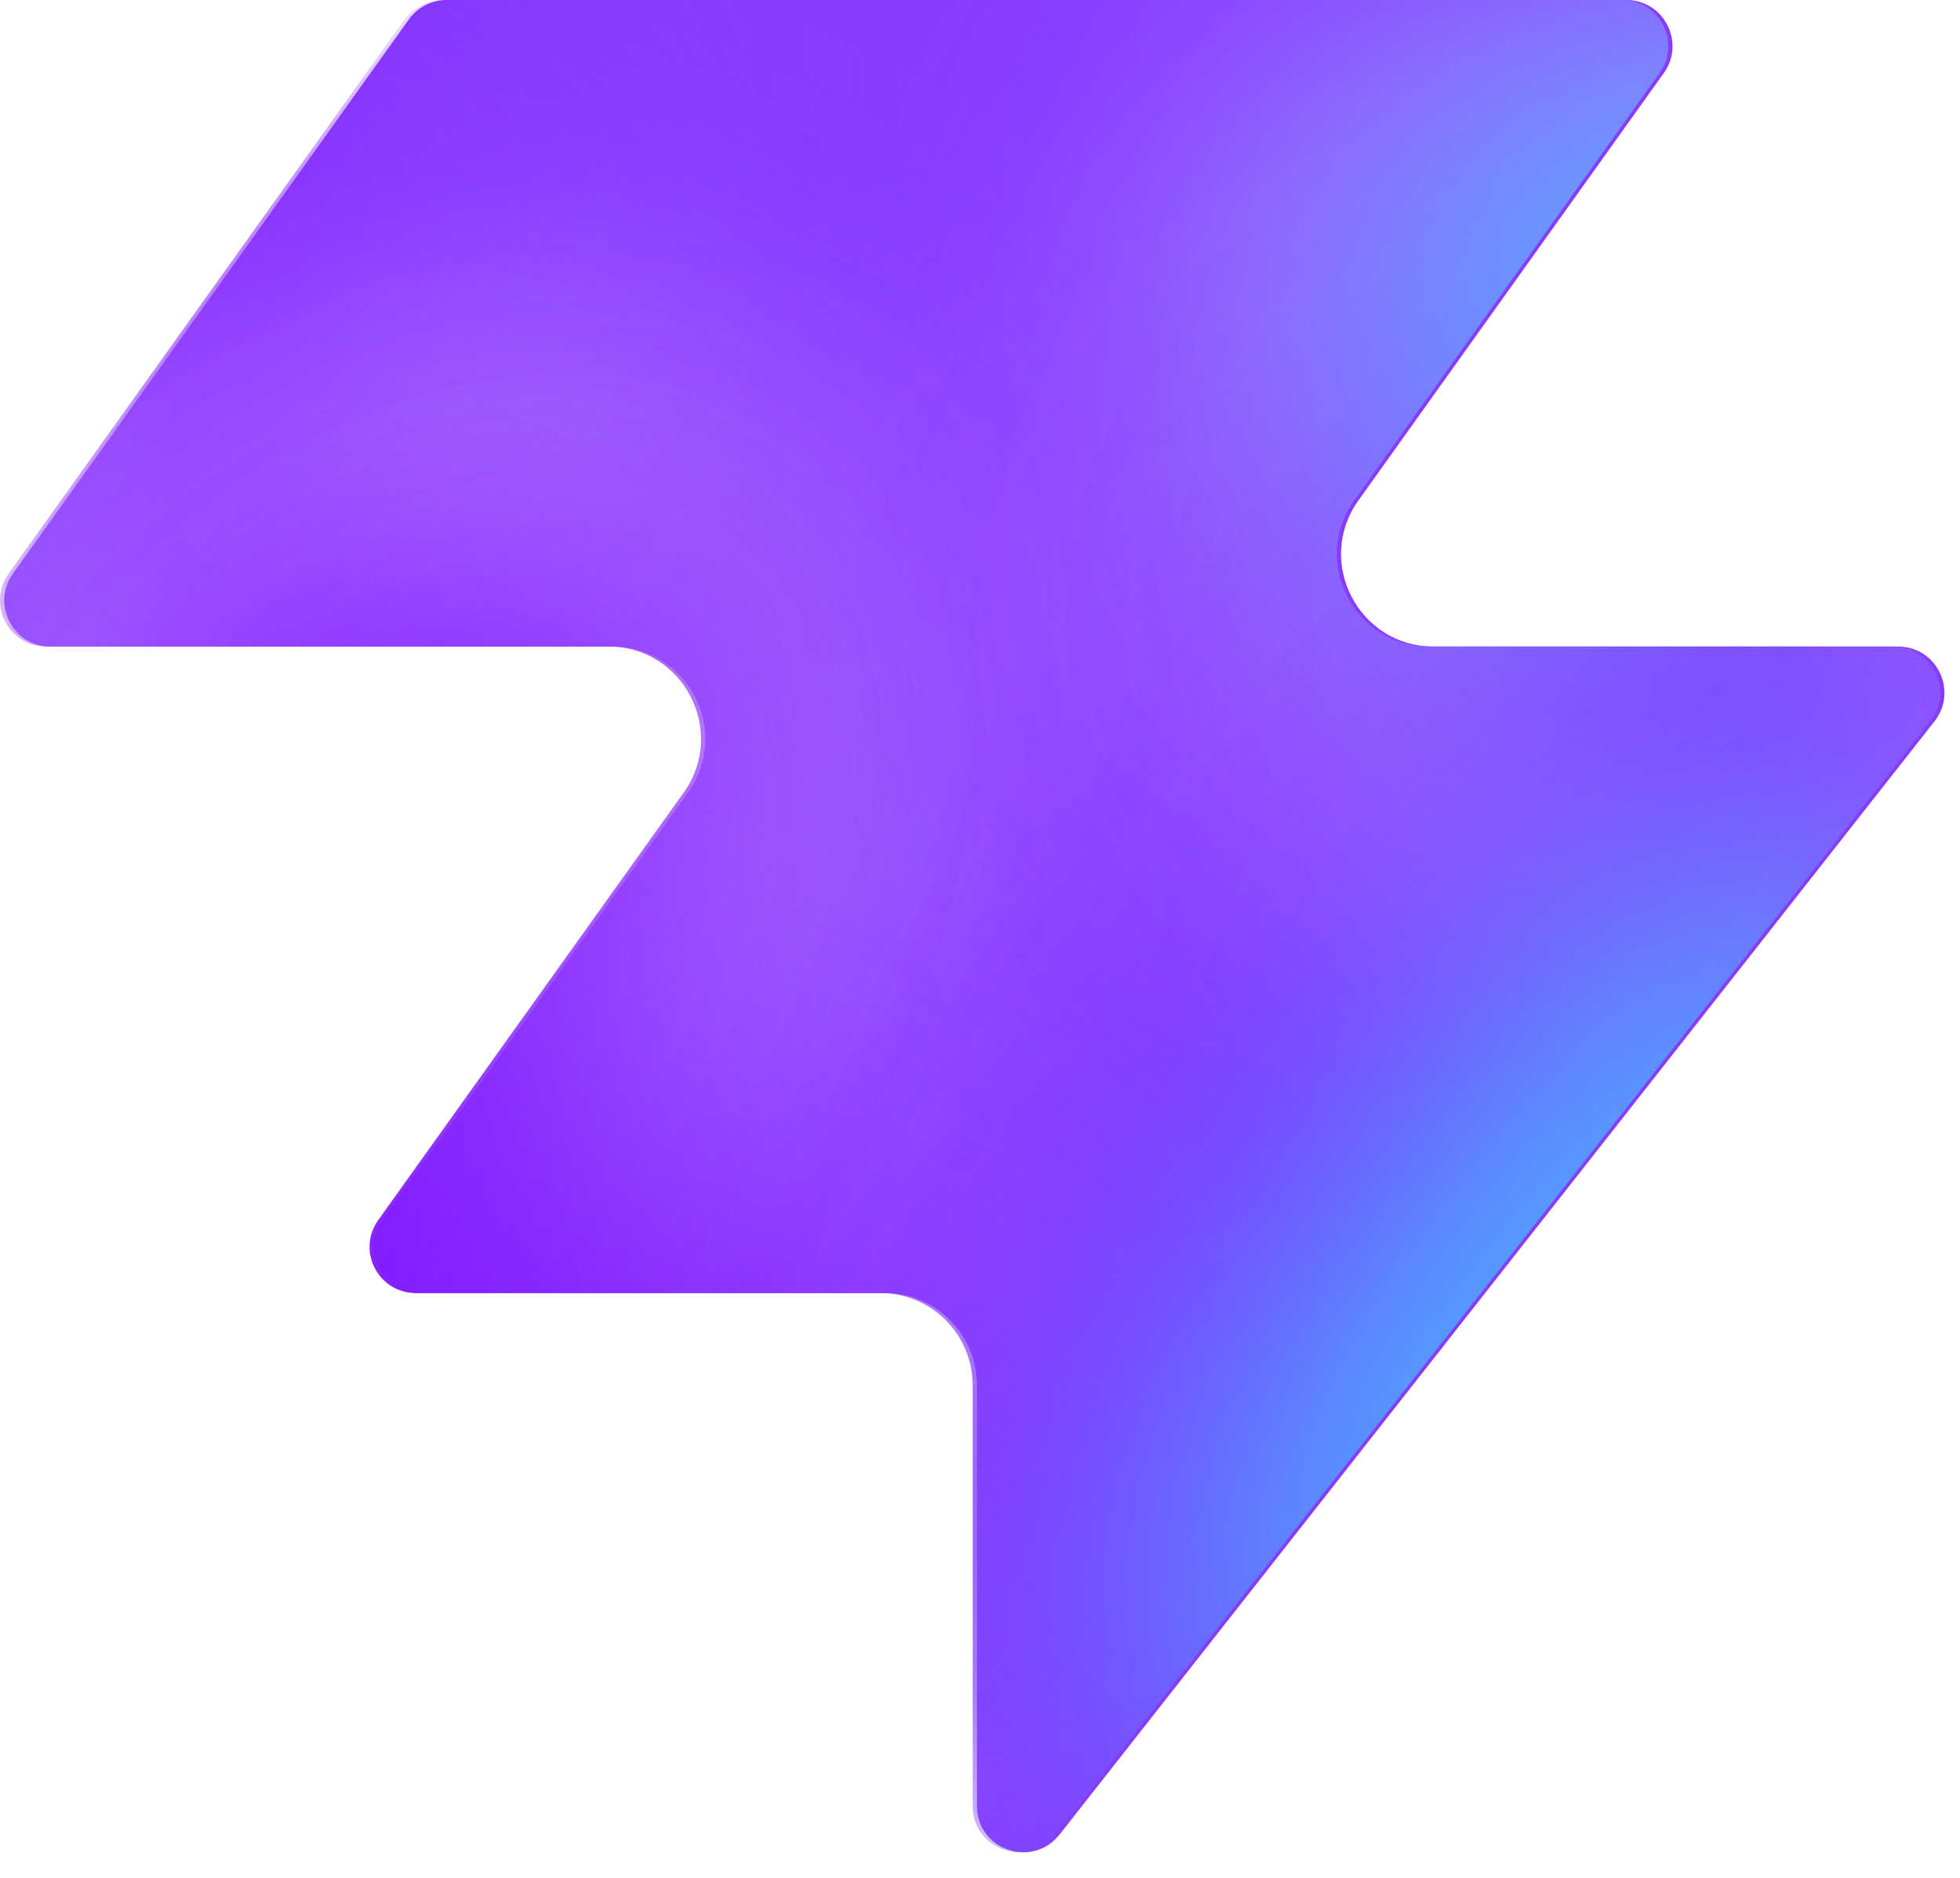
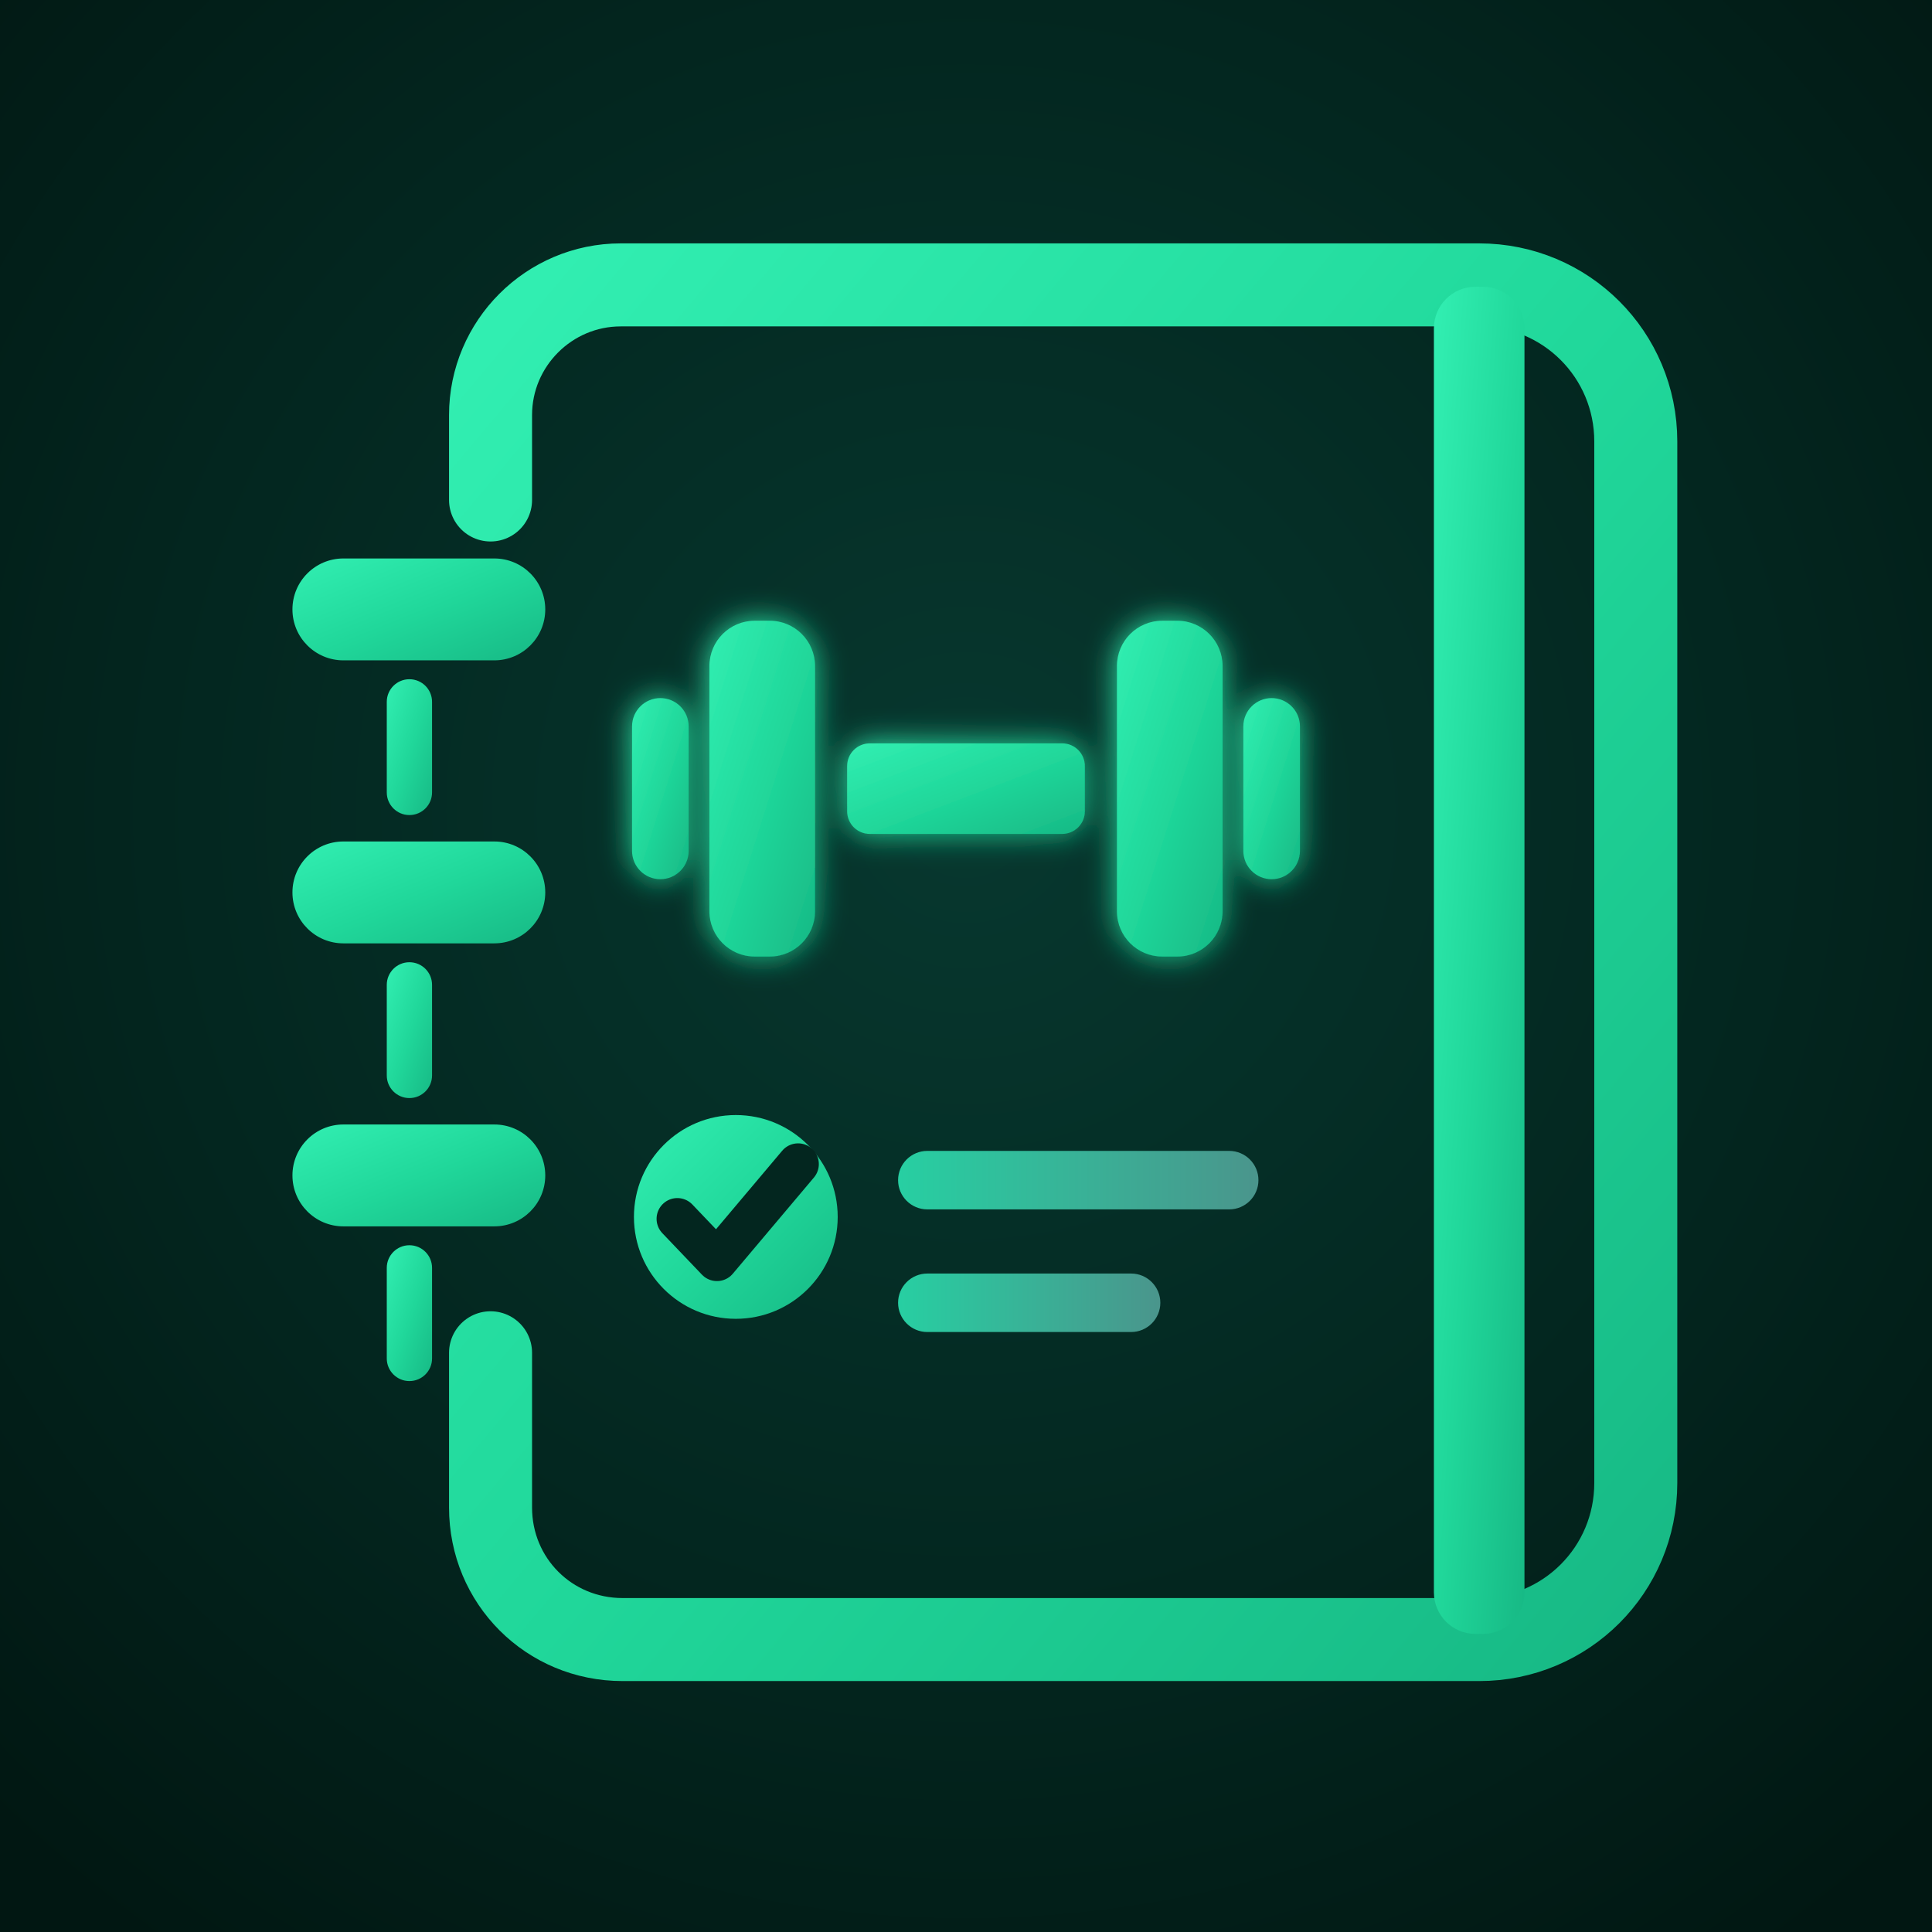
- <svg xmlns="http://www.w3.org/2000/svg" width="48" height="46" fill="none" viewBox="0 0 48 46">
-   <path fill="#863bff" d="M25.946 44.938c-.664.845-2.021.375-2.021-.698V33.937a2.26 2.26 0 0 0-2.262-2.262H10.287c-.92 0-1.456-1.04-.92-1.788l7.48-10.471c1.07-1.497 0-3.578-1.842-3.578H1.237c-.92 0-1.456-1.04-.92-1.788L10.013.474c.214-.297.556-.474.92-.474h28.894c.92 0 1.456 1.04.92 1.788l-7.48 10.471c-1.07 1.498 0 3.579 1.842 3.579h11.377c.943 0 1.473 1.088.89 1.83L25.947 44.94z" style="fill:#863bff;fill:color(display-p3 .525 .23 1);fill-opacity:1" />
-   <mask id="a" width="48" height="46" x="0" y="0" maskUnits="userSpaceOnUse" style="mask-type:alpha">
-     <path fill="#000" d="M25.842 44.938c-.664.844-2.021.375-2.021-.698V33.937a2.26 2.26 0 0 0-2.262-2.262H10.183c-.92 0-1.456-1.04-.92-1.788l7.48-10.471c1.07-1.498 0-3.579-1.842-3.579H1.133c-.92 0-1.456-1.04-.92-1.787L9.91.473c.214-.297.556-.474.92-.474h28.894c.92 0 1.456 1.04.92 1.788l-7.48 10.471c-1.07 1.498 0 3.578 1.842 3.578h11.377c.943 0 1.473 1.088.89 1.832L25.843 44.94z" style="fill:#000;fill-opacity:1" />
-   </mask>
-   <g mask="url(#a)">
-     <g filter="url(#b)">
-       <ellipse cx="5.508" cy="14.704" fill="#ede6ff" rx="5.508" ry="14.704" style="fill:#ede6ff;fill:color(display-p3 .927 .903 1);fill-opacity:1" transform="matrix(.00324 1 1 -.00324 -4.47 31.516)" />
-     </g>
-     <g filter="url(#c)">
-       <ellipse cx="10.399" cy="29.851" fill="#ede6ff" rx="10.399" ry="29.851" style="fill:#ede6ff;fill:color(display-p3 .927 .903 1);fill-opacity:1" transform="matrix(.00324 1 1 -.00324 -39.328 7.883)" />
-     </g>
-     <g filter="url(#d)">
-       <ellipse cx="5.508" cy="30.487" fill="#7e14ff" rx="5.508" ry="30.487" style="fill:#7e14ff;fill:color(display-p3 .492 .077 1);fill-opacity:1" transform="rotate(89.814 -25.913 -14.639)scale(1 -1)" />
-     </g>
-     <g filter="url(#e)">
-       <ellipse cx="5.508" cy="30.599" fill="#7e14ff" rx="5.508" ry="30.599" style="fill:#7e14ff;fill:color(display-p3 .492 .077 1);fill-opacity:1" transform="rotate(89.814 -32.644 -3.334)scale(1 -1)" />
-     </g>
-     <g filter="url(#f)">
-       <ellipse cx="5.508" cy="30.599" fill="#7e14ff" rx="5.508" ry="30.599" style="fill:#7e14ff;fill:color(display-p3 .492 .077 1);fill-opacity:1" transform="matrix(.00324 1 1 -.00324 -34.34 30.47)" />
-     </g>
-     <g filter="url(#g)">
-       <ellipse cx="14.072" cy="22.078" fill="#ede6ff" rx="14.072" ry="22.078" style="fill:#ede6ff;fill:color(display-p3 .927 .903 1);fill-opacity:1" transform="rotate(93.35 24.506 48.493)scale(-1 1)" />
-     </g>
-     <g filter="url(#h)">
-       <ellipse cx="3.47" cy="21.501" fill="#7e14ff" rx="3.47" ry="21.501" style="fill:#7e14ff;fill:color(display-p3 .492 .077 1);fill-opacity:1" transform="rotate(89.009 28.708 47.59)scale(-1 1)" />
-     </g>
-     <g filter="url(#i)">
-       <ellipse cx="3.47" cy="21.501" fill="#7e14ff" rx="3.47" ry="21.501" style="fill:#7e14ff;fill:color(display-p3 .492 .077 1);fill-opacity:1" transform="rotate(89.009 28.708 47.59)scale(-1 1)" />
-     </g>
-     <g filter="url(#j)">
-       <ellipse cx=".387" cy="8.972" fill="#7e14ff" rx="4.407" ry="29.108" style="fill:#7e14ff;fill:color(display-p3 .492 .077 1);fill-opacity:1" transform="rotate(39.51 .387 8.972)" />
-     </g>
-     <g filter="url(#k)">
-       <ellipse cx="47.523" cy="-6.092" fill="#7e14ff" rx="4.407" ry="29.108" style="fill:#7e14ff;fill:color(display-p3 .492 .077 1);fill-opacity:1" transform="rotate(37.892 47.523 -6.092)" />
-     </g>
-     <g filter="url(#l)">
-       <ellipse cx="41.412" cy="6.333" fill="#47bfff" rx="5.971" ry="9.665" style="fill:#47bfff;fill:color(display-p3 .28 .748 1);fill-opacity:1" transform="rotate(37.892 41.412 6.333)" />
-     </g>
-     <g filter="url(#m)">
-       <ellipse cx="-1.879" cy="38.332" fill="#7e14ff" rx="4.407" ry="29.108" style="fill:#7e14ff;fill:color(display-p3 .492 .077 1);fill-opacity:1" transform="rotate(37.892 -1.88 38.332)" />
-     </g>
-     <g filter="url(#n)">
-       <ellipse cx="-1.879" cy="38.332" fill="#7e14ff" rx="4.407" ry="29.108" style="fill:#7e14ff;fill:color(display-p3 .492 .077 1);fill-opacity:1" transform="rotate(37.892 -1.88 38.332)" />
-     </g>
-     <g filter="url(#o)">
-       <ellipse cx="35.651" cy="29.907" fill="#7e14ff" rx="4.407" ry="29.108" style="fill:#7e14ff;fill:color(display-p3 .492 .077 1);fill-opacity:1" transform="rotate(37.892 35.651 29.907)" />
-     </g>
-     <g filter="url(#p)">
-       <ellipse cx="38.418" cy="32.4" fill="#47bfff" rx="5.971" ry="15.297" style="fill:#47bfff;fill:color(display-p3 .28 .748 1);fill-opacity:1" transform="rotate(37.892 38.418 32.4)" />
-     </g>
-   </g>
+ <svg xmlns="http://www.w3.org/2000/svg" viewBox="0 0 1024 1024" role="img" aria-label="LogBook">
  <defs>
-     <filter id="b" width="60.045" height="41.654" x="-19.77" y="16.149" color-interpolation-filters="sRGB" filterUnits="userSpaceOnUse">
-       <feFlood flood-opacity="0" result="BackgroundImageFix" />
-       <feBlend in="SourceGraphic" in2="BackgroundImageFix" result="shape" />
-       <feGaussianBlur result="effect1_foregroundBlur_2002_17158" stdDeviation="7.659" />
-     </filter>
-     <filter id="c" width="90.34" height="51.437" x="-54.613" y="-7.533" color-interpolation-filters="sRGB" filterUnits="userSpaceOnUse">
-       <feFlood flood-opacity="0" result="BackgroundImageFix" />
-       <feBlend in="SourceGraphic" in2="BackgroundImageFix" result="shape" />
-       <feGaussianBlur result="effect1_foregroundBlur_2002_17158" stdDeviation="7.659" />
-     </filter>
-     <filter id="d" width="79.355" height="29.4" x="-49.64" y="2.03" color-interpolation-filters="sRGB" filterUnits="userSpaceOnUse">
-       <feFlood flood-opacity="0" result="BackgroundImageFix" />
-       <feBlend in="SourceGraphic" in2="BackgroundImageFix" result="shape" />
-       <feGaussianBlur result="effect1_foregroundBlur_2002_17158" stdDeviation="4.596" />
-     </filter>
-     <filter id="e" width="79.579" height="29.4" x="-45.045" y="20.029" color-interpolation-filters="sRGB" filterUnits="userSpaceOnUse">
-       <feFlood flood-opacity="0" result="BackgroundImageFix" />
-       <feBlend in="SourceGraphic" in2="BackgroundImageFix" result="shape" />
-       <feGaussianBlur result="effect1_foregroundBlur_2002_17158" stdDeviation="4.596" />
-     </filter>
-     <filter id="f" width="79.579" height="29.4" x="-43.513" y="21.178" color-interpolation-filters="sRGB" filterUnits="userSpaceOnUse">
-       <feFlood flood-opacity="0" result="BackgroundImageFix" />
-       <feBlend in="SourceGraphic" in2="BackgroundImageFix" result="shape" />
-       <feGaussianBlur result="effect1_foregroundBlur_2002_17158" stdDeviation="4.596" />
-     </filter>
-     <filter id="g" width="74.749" height="58.852" x="15.756" y="-17.901" color-interpolation-filters="sRGB" filterUnits="userSpaceOnUse">
-       <feFlood flood-opacity="0" result="BackgroundImageFix" />
-       <feBlend in="SourceGraphic" in2="BackgroundImageFix" result="shape" />
-       <feGaussianBlur result="effect1_foregroundBlur_2002_17158" stdDeviation="7.659" />
-     </filter>
-     <filter id="h" width="61.377" height="25.362" x="23.548" y="2.284" color-interpolation-filters="sRGB" filterUnits="userSpaceOnUse">
-       <feFlood flood-opacity="0" result="BackgroundImageFix" />
-       <feBlend in="SourceGraphic" in2="BackgroundImageFix" result="shape" />
-       <feGaussianBlur result="effect1_foregroundBlur_2002_17158" stdDeviation="4.596" />
-     </filter>
-     <filter id="i" width="61.377" height="25.362" x="23.548" y="2.284" color-interpolation-filters="sRGB" filterUnits="userSpaceOnUse">
-       <feFlood flood-opacity="0" result="BackgroundImageFix" />
-       <feBlend in="SourceGraphic" in2="BackgroundImageFix" result="shape" />
-       <feGaussianBlur result="effect1_foregroundBlur_2002_17158" stdDeviation="4.596" />
-     </filter>
-     <filter id="j" width="56.045" height="63.649" x="-27.636" y="-22.853" color-interpolation-filters="sRGB" filterUnits="userSpaceOnUse">
-       <feFlood flood-opacity="0" result="BackgroundImageFix" />
-       <feBlend in="SourceGraphic" in2="BackgroundImageFix" result="shape" />
-       <feGaussianBlur result="effect1_foregroundBlur_2002_17158" stdDeviation="4.596" />
-     </filter>
-     <filter id="k" width="54.814" height="64.646" x="20.116" y="-38.415" color-interpolation-filters="sRGB" filterUnits="userSpaceOnUse">
-       <feFlood flood-opacity="0" result="BackgroundImageFix" />
-       <feBlend in="SourceGraphic" in2="BackgroundImageFix" result="shape" />
-       <feGaussianBlur result="effect1_foregroundBlur_2002_17158" stdDeviation="4.596" />
-     </filter>
-     <filter id="l" width="33.541" height="35.313" x="24.641" y="-11.323" color-interpolation-filters="sRGB" filterUnits="userSpaceOnUse">
-       <feFlood flood-opacity="0" result="BackgroundImageFix" />
-       <feBlend in="SourceGraphic" in2="BackgroundImageFix" result="shape" />
-       <feGaussianBlur result="effect1_foregroundBlur_2002_17158" stdDeviation="4.596" />
-     </filter>
-     <filter id="m" width="54.814" height="64.646" x="-29.286" y="6.009" color-interpolation-filters="sRGB" filterUnits="userSpaceOnUse">
-       <feFlood flood-opacity="0" result="BackgroundImageFix" />
-       <feBlend in="SourceGraphic" in2="BackgroundImageFix" result="shape" />
-       <feGaussianBlur result="effect1_foregroundBlur_2002_17158" stdDeviation="4.596" />
-     </filter>
-     <filter id="n" width="54.814" height="64.646" x="-29.286" y="6.009" color-interpolation-filters="sRGB" filterUnits="userSpaceOnUse">
-       <feFlood flood-opacity="0" result="BackgroundImageFix" />
-       <feBlend in="SourceGraphic" in2="BackgroundImageFix" result="shape" />
-       <feGaussianBlur result="effect1_foregroundBlur_2002_17158" stdDeviation="4.596" />
-     </filter>
-     <filter id="o" width="54.814" height="64.646" x="8.244" y="-2.416" color-interpolation-filters="sRGB" filterUnits="userSpaceOnUse">
-       <feFlood flood-opacity="0" result="BackgroundImageFix" />
-       <feBlend in="SourceGraphic" in2="BackgroundImageFix" result="shape" />
-       <feGaussianBlur result="effect1_foregroundBlur_2002_17158" stdDeviation="4.596" />
-     </filter>
-     <filter id="p" width="39.409" height="43.623" x="18.713" y="10.588" color-interpolation-filters="sRGB" filterUnits="userSpaceOnUse">
-       <feFlood flood-opacity="0" result="BackgroundImageFix" />
-       <feBlend in="SourceGraphic" in2="BackgroundImageFix" result="shape" />
-       <feGaussianBlur result="effect1_foregroundBlur_2002_17158" stdDeviation="4.596" />
+     <radialGradient id="bg" cx="50%" cy="42%" r="72%">
+       <stop offset="0" stop-color="#07382f" />
+       <stop offset="0.58" stop-color="#03261f" />
+       <stop offset="1" stop-color="#011712" />
+     </radialGradient>
+     <linearGradient id="accent" x1="0" y1="0" x2="1" y2="1">
+       <stop offset="0" stop-color="#32efb2" />
+       <stop offset="0.52" stop-color="#20d79a" />
+       <stop offset="1" stop-color="#17b985" />
+     </linearGradient>
+     <linearGradient id="accentSoft" x1="0" y1="0" x2="1" y2="0">
+       <stop offset="0" stop-color="#27cfa2" />
+       <stop offset="1" stop-color="#4a958c" />
+     </linearGradient>
+     <filter id="softGlow" x="-20%" y="-20%" width="140%" height="140%">
+       <feGaussianBlur stdDeviation="8" result="b" />
+       <feMerge>
+         <feMergeNode in="b" />
+         <feMergeNode in="SourceGraphic" />
+       </feMerge>
    </filter>
  </defs>
+   <rect width="1024" height="1024" fill="url(#bg)" />
+   <path d="M260 265V220c0-38 31-69 69-69h455c46 0 83 37 83 83v552c0 46-37 83-83 83H330c-39 0-70-31-70-70v-82" fill="none" stroke="url(#accent)" stroke-width="44" stroke-linecap="round" stroke-linejoin="round" />
+   <rect x="760" y="152" width="48" height="714" rx="22" fill="url(#accent)" />
+   <g fill="url(#accent)">
+     <rect x="155" y="296" width="134" height="54" rx="27" />
+     <rect x="155" y="446" width="134" height="54" rx="27" />
+     <rect x="155" y="596" width="134" height="54" rx="27" />
+     <rect x="205" y="360" width="24" height="72" rx="12" />
+     <rect x="205" y="510" width="24" height="72" rx="12" />
+     <rect x="205" y="660" width="24" height="72" rx="12" />
+   </g>
+   <g fill="url(#accent)" filter="url(#softGlow)">
+     <rect x="449" y="394" width="126" height="48" rx="12" />
+     <rect x="376" y="329" width="56" height="178" rx="24" />
+     <rect x="335" y="370" width="30" height="96" rx="15" />
+     <rect x="592" y="329" width="56" height="178" rx="24" />
+     <rect x="659" y="370" width="30" height="96" rx="15" />
+   </g>
+   <g>
+     <circle cx="390" cy="645" r="54" fill="url(#accent)" />
+     <path d="M359 646l21 22 43-51" fill="none" stroke="#03261f" stroke-width="22" stroke-linecap="round" stroke-linejoin="round" />
+     <rect x="476" y="610" width="191" height="31" rx="15.5" fill="url(#accentSoft)" />
+     <rect x="476" y="675" width="139" height="31" rx="15.5" fill="url(#accentSoft)" />
+   </g>
</svg>
